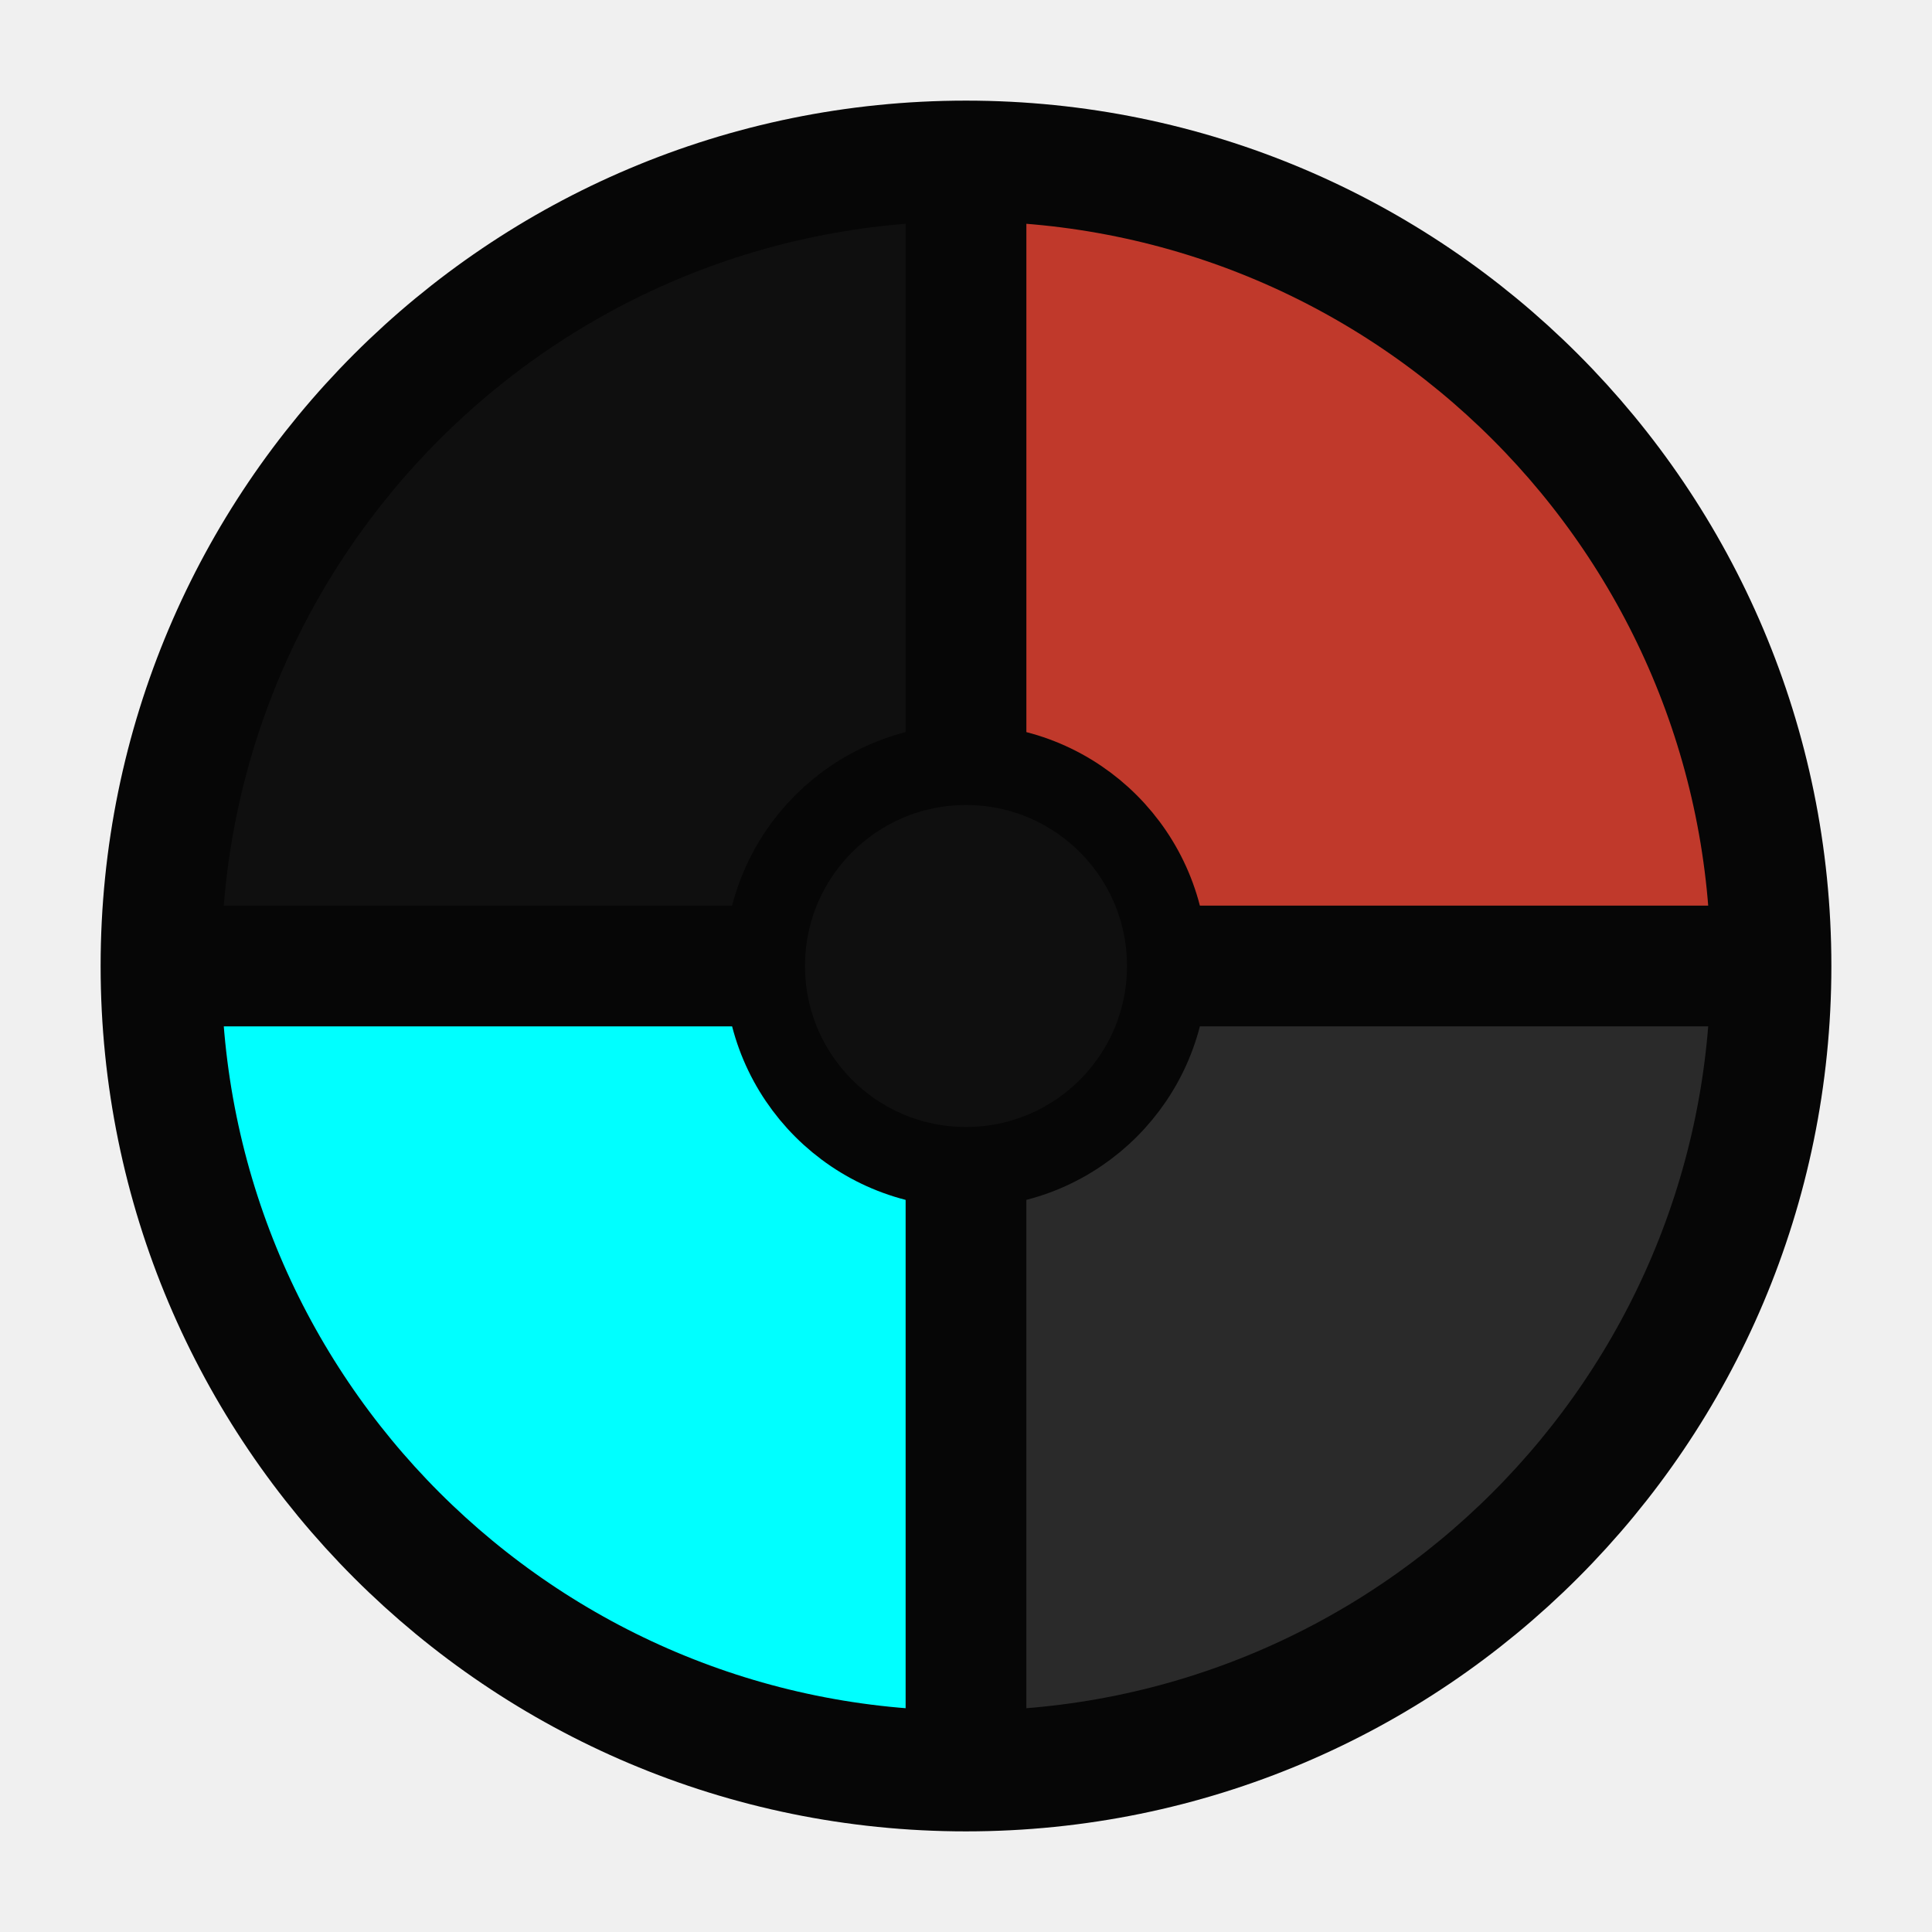
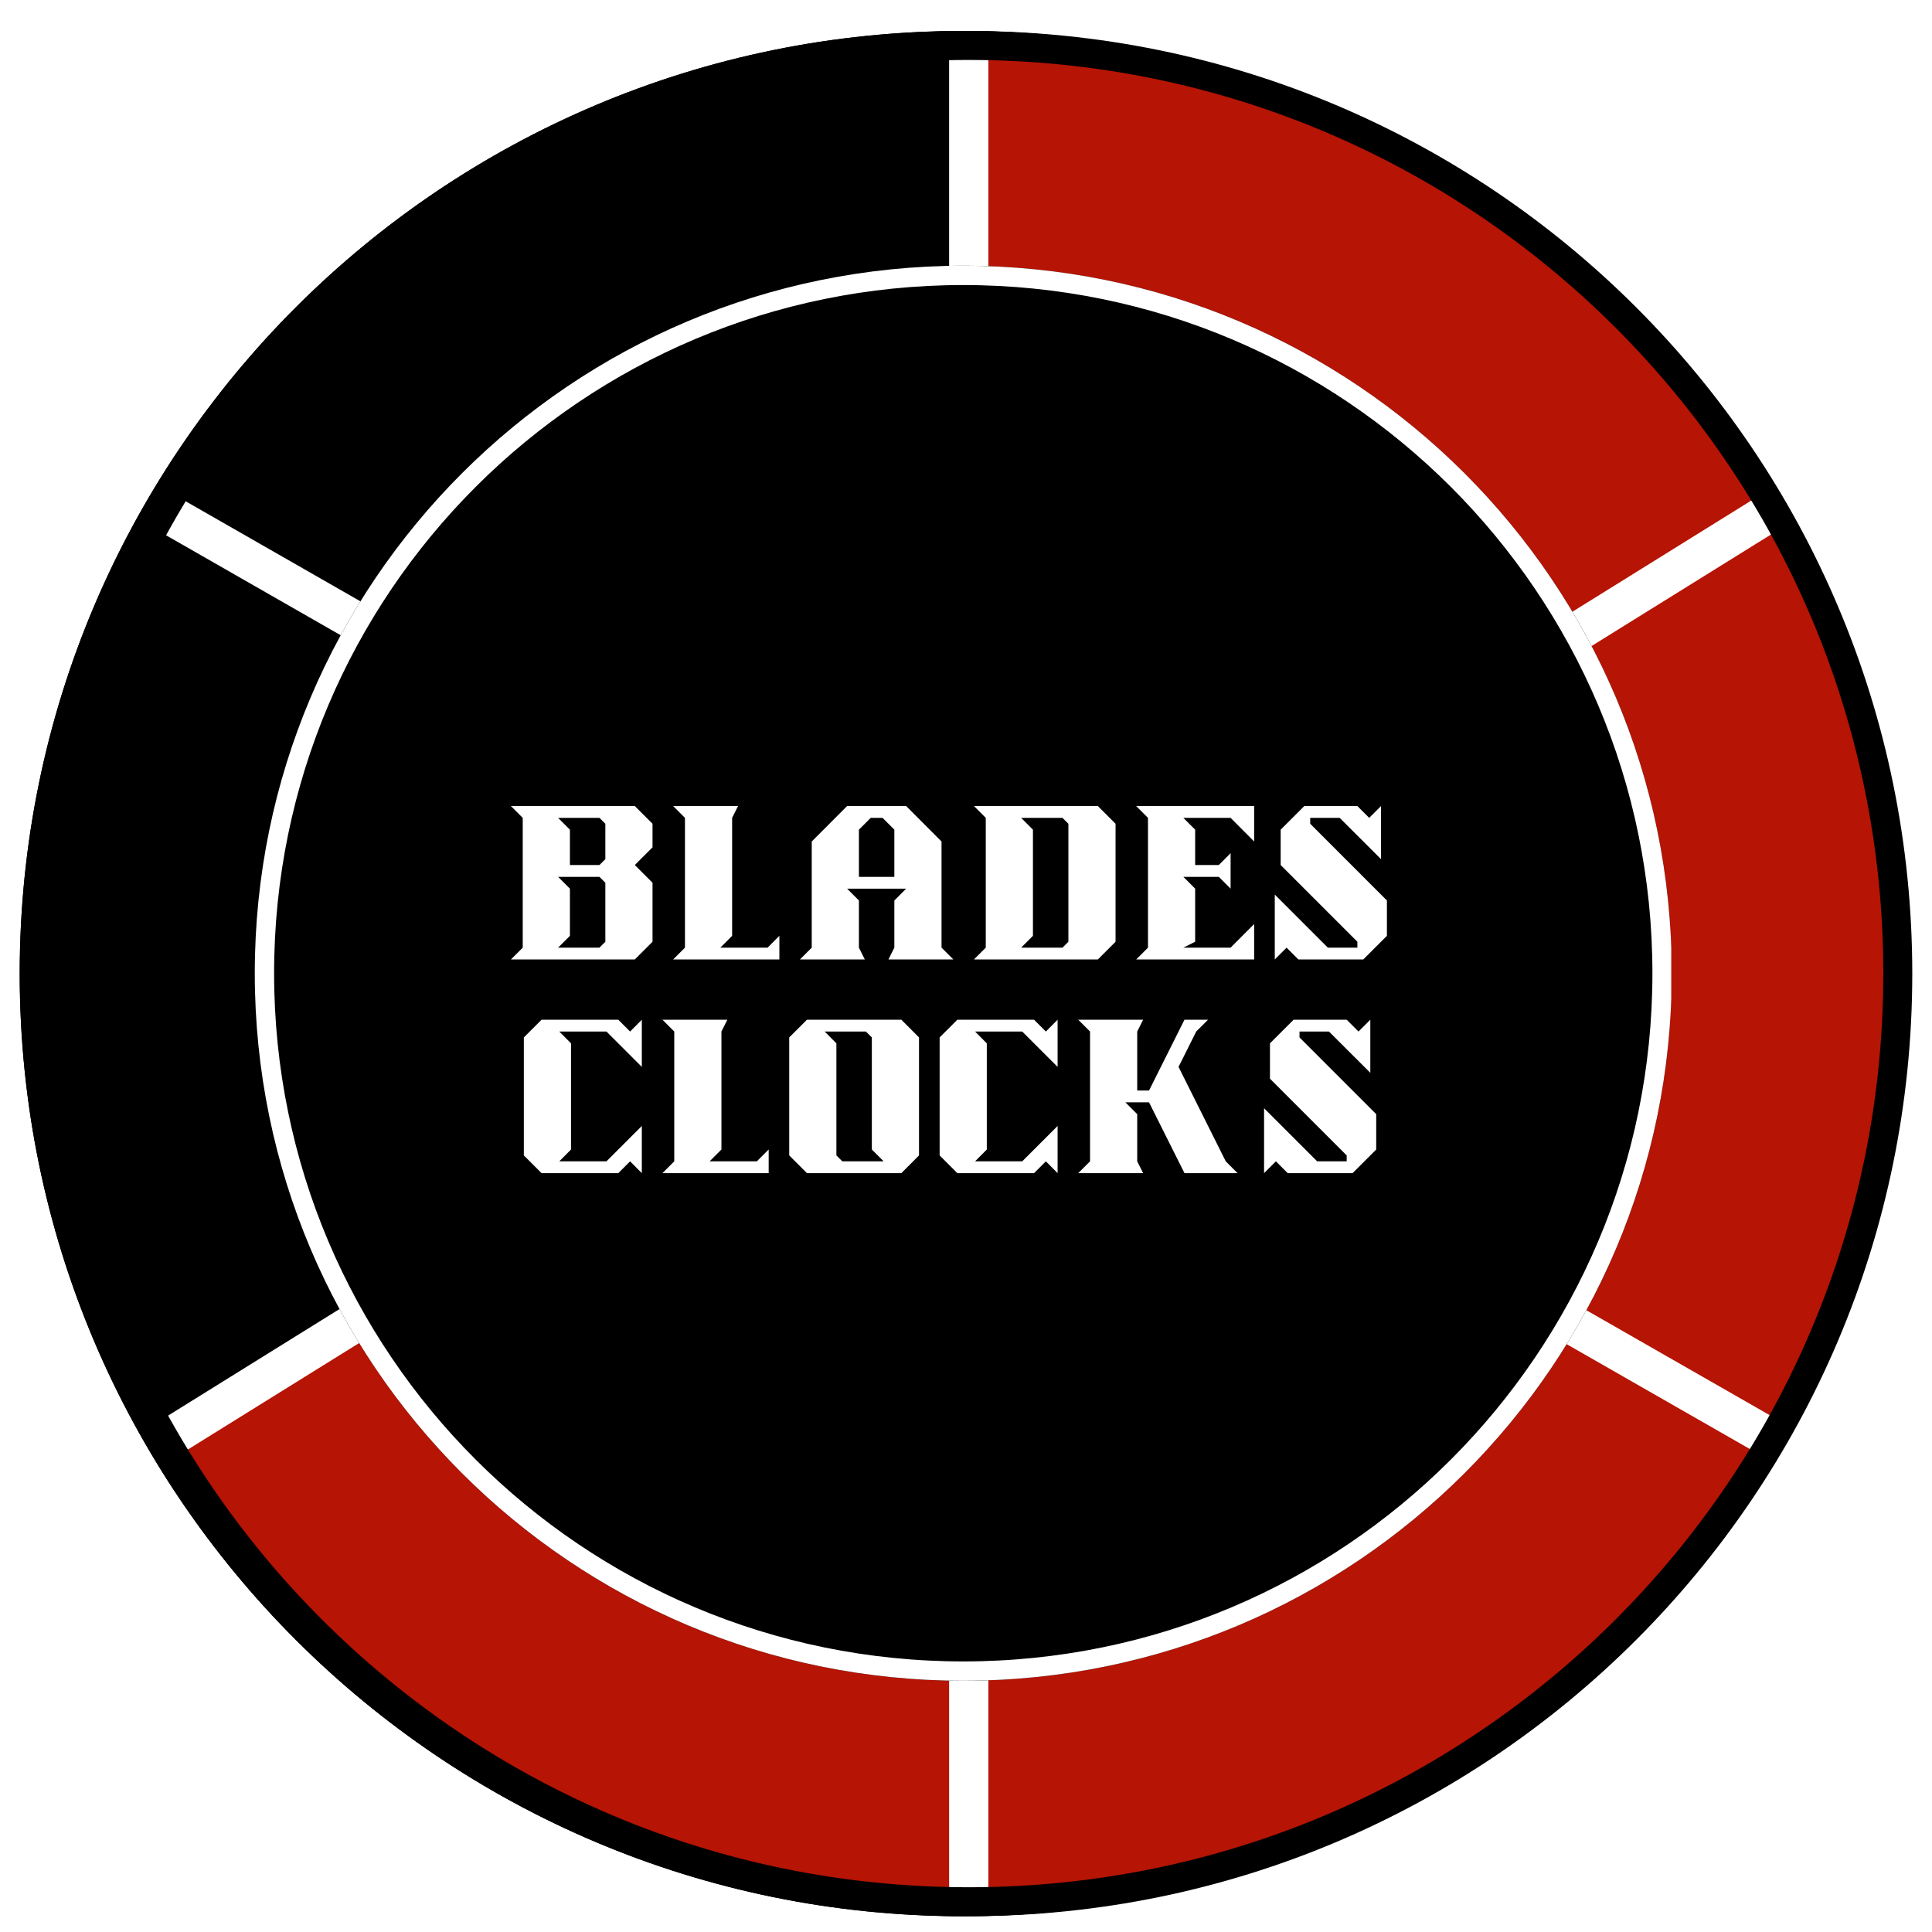
- <svg xmlns="http://www.w3.org/2000/svg" viewBox="0 0 24 24" width="24" height="24" version="1.1" id="svg5">
-   <defs id="defs5" />
-   <circle cx="12" cy="12" r="10" fill="#0f0f0f" id="circle1" />
-   <path d="M12,12 L12,2 A10,10 0 0,1 22,12 Z" fill="#c0392b" id="path1" />
-   <path d="M12,12 L22,12 A10,10 0 0,1 12,22 Z" fill="#c0392b" id="path2" style="fill:#2a2a2a;fill-opacity:1" />
-   <path d="M12,12 L12,22 A10,10 0 0,1 2,12 Z" fill="#2a2a2a" id="path3" style="fill:#00ffff" />
-   <path d="M12,12 L2,12 A10,10 0 0,1 12,2 Z" fill="#2a2a2a" id="path4" style="fill:#2a2a2a;fill-opacity:0" />
-   <circle cx="12" cy="12" r="10" fill="none" stroke="#060606" stroke-width="1.5" id="circle4" />
-   <line x1="12" y1="2" x2="12" y2="22" stroke="#060606" stroke-width="1.5" id="line4" />
-   <line x1="2" y1="12" x2="22" y2="12" stroke="#060606" stroke-width="1.5" id="line5" />
-   <circle cx="12" cy="12" r="2.5" fill="#0f0f0f" stroke="#060606" stroke-width="1" id="circle5" />
+ <svg xmlns="http://www.w3.org/2000/svg" width="2000" zoomAndPan="magnify" viewBox="0 0 1500 1500" height="2000" preserveAspectRatio="xMidYMid meet" version="1.0">
+   <defs>
+     <g />
+     <clipPath id="1726a9d942">
+       <path d="M 15.301 24.051 L 1481 24.051 L 1481 1487.762 L 15.301 1487.762 Z M 15.301 24.051 " clip-rule="nonzero" />
+     </clipPath>
+     <clipPath id="6fe2271469">
+       <path d="M 747.875 24.051 C 343.285 24.051 15.301 351.715 15.301 755.906 C 15.301 1160.102 343.285 1487.762 747.875 1487.762 C 1152.461 1487.762 1480.445 1160.102 1480.445 755.906 C 1480.445 351.715 1152.461 24.051 747.875 24.051 Z M 747.875 24.051 " clip-rule="nonzero" />
+     </clipPath>
+     <clipPath id="4c8bdb141e">
+       <path d="M 0.301 0.051 L 1465 0.051 L 1465 1463.762 L 0.301 1463.762 Z M 0.301 0.051 " clip-rule="nonzero" />
+     </clipPath>
+     <clipPath id="5c2183f27d">
+       <path d="M 732.875 0.051 C 328.285 0.051 0.301 327.715 0.301 731.906 C 0.301 1136.102 328.285 1463.762 732.875 1463.762 C 1137.461 1463.762 1465.445 1136.102 1465.445 731.906 C 1465.445 327.715 1137.461 0.051 732.875 0.051 Z M 732.875 0.051 " clip-rule="nonzero" />
+     </clipPath>
+     <clipPath id="7f5e29dbe2">
+       <rect x="0" width="1466" y="0" height="1464" />
+     </clipPath>
+     <clipPath id="ee04be2fd1">
+       <path d="M 15.301 24.051 L 1480.719 24.051 L 1480.719 1487.684 L 15.301 1487.684 Z M 15.301 24.051 " clip-rule="nonzero" />
+     </clipPath>
+     <clipPath id="e27767ce6d">
+       <path d="M 747.871 24.051 C 343.285 24.051 15.301 351.711 15.301 755.902 C 15.301 1160.094 343.285 1487.754 747.871 1487.754 C 1152.457 1487.754 1480.438 1160.094 1480.438 755.902 C 1480.438 351.711 1152.457 24.051 747.871 24.051 Z M 747.871 24.051 " clip-rule="nonzero" />
+     </clipPath>
+     <clipPath id="c81033d393">
+       <path d="M 757.824 32.559 L 1471.496 32.559 L 1471.496 756 L 757.824 756 Z M 757.824 32.559 " clip-rule="nonzero" />
+     </clipPath>
+     <clipPath id="6c285873f5">
+       <path d="M 757.824 32.559 C 945.777 32.559 1129.562 109.719 1262.469 244.426 C 1395.371 379.129 1471.496 565.41 1471.496 755.91 L 1107.406 755.91 C 1107.406 662.594 1070.117 571.352 1005.016 505.367 C 939.914 439.383 849.891 401.59 757.824 401.59 Z M 757.824 32.559 " clip-rule="nonzero" />
+     </clipPath>
+     <clipPath id="12761e355a">
+       <path d="M 0.824 0.559 L 714.496 0.559 L 714.496 723 L 0.824 723 Z M 0.824 0.559 " clip-rule="nonzero" />
+     </clipPath>
+     <clipPath id="9fedbcafff">
+       <path d="M 0.824 0.559 C 188.777 0.559 372.562 77.719 505.469 212.426 C 638.371 347.129 714.496 533.41 714.496 723.91 L 350.406 723.91 C 350.406 630.594 313.117 539.352 248.016 473.367 C 182.914 407.383 92.891 369.59 0.824 369.59 Z M 0.824 0.559 " clip-rule="nonzero" />
+     </clipPath>
+     <clipPath id="a86dd8486f">
+       <rect x="0" width="715" y="0" height="724" />
+     </clipPath>
+     <clipPath id="ce41a406a8">
+       <path d="M 747.867 746.312 L 1471.496 746.312 L 1471.496 1478.422 L 747.867 1478.422 Z M 747.867 746.312 " clip-rule="nonzero" />
+     </clipPath>
+     <clipPath id="8f5c5486ab">
+       <path d="M 1471.496 746.688 C 1471.496 939.398 1394.309 1127.832 1259.551 1264.102 C 1124.793 1400.367 938.441 1478.422 747.867 1478.422 L 747.867 1105.113 C 841.219 1105.113 932.496 1066.883 998.508 1000.133 C 1064.516 933.387 1102.324 841.082 1102.324 746.688 Z M 1471.496 746.688 " clip-rule="nonzero" />
+     </clipPath>
+     <clipPath id="46f35d658a">
+       <path d="M 0.867 0.641 L 724.496 0.641 L 724.496 732.422 L 0.867 732.422 Z M 0.867 0.641 " clip-rule="nonzero" />
+     </clipPath>
+     <clipPath id="977c204259">
+       <path d="M 724.496 0.688 C 724.496 193.398 647.309 381.832 512.551 518.102 C 377.793 654.367 191.441 732.422 0.867 732.422 L 0.867 359.113 C 94.219 359.113 185.496 320.883 251.508 254.133 C 317.516 187.387 355.324 95.082 355.324 0.688 Z M 724.496 0.688 " clip-rule="nonzero" />
+     </clipPath>
+     <clipPath id="317975f719">
+       <rect x="0" width="725" y="0" height="733" />
+     </clipPath>
+     <clipPath id="68c2e27f1d">
+       <path d="M 904 838 L 1383 838 L 1383 1131 L 904 1131 Z M 904 838 " clip-rule="nonzero" />
+     </clipPath>
+     <clipPath id="437dcd256b">
+       <path d="M 1382.621 1103.676 L 1367.484 1130.117 L 904.793 865.246 L 919.926 838.805 Z M 1382.621 1103.676 " clip-rule="nonzero" />
+     </clipPath>
+     <clipPath id="441a6a2768">
+       <path d="M 0.559 0.801 L 478.641 0.801 L 478.641 292.16 L 0.559 292.16 Z M 0.559 0.801 " clip-rule="nonzero" />
+     </clipPath>
+     <clipPath id="c122ff2bc5">
+       <path d="M 478.621 265.676 L 463.484 292.117 L 0.793 27.246 L 15.926 0.805 Z M 478.621 265.676 " clip-rule="nonzero" />
+     </clipPath>
+     <clipPath id="3534cbb9ee">
+       <rect x="0" width="479" y="0" height="293" />
+     </clipPath>
+     <clipPath id="407b926b6b">
+       <path d="M 736.891 32.555 L 767.359 32.555 L 767.359 565.699 L 736.891 565.699 Z M 736.891 32.555 " clip-rule="nonzero" />
+     </clipPath>
+     <clipPath id="b602cf6dd6">
+       <path d="M 0.891 0.555 L 31.359 0.555 L 31.359 533.699 L 0.891 533.699 Z M 0.891 0.555 " clip-rule="nonzero" />
+     </clipPath>
+     <clipPath id="bf525a305a">
+       <rect x="0" width="32" y="0" height="534" />
+     </clipPath>
+     <clipPath id="9b5996cf93">
+       <path d="M 131 931 L 1131 931 L 1131 1473 L 131 1473 Z M 131 931 " clip-rule="nonzero" />
+     </clipPath>
+     <clipPath id="e49fe62309">
+       <path d="M 503.285 1743.633 L 131.062 1123.074 L 758.891 746.492 L 1131.113 1367.047 Z M 503.285 1743.633 " clip-rule="nonzero" />
+     </clipPath>
+     <clipPath id="6e5b23d77c">
+       <path d="M 1130.789 1367.238 C 965.531 1466.367 764.23 1497.102 578.055 1451.633 C 391.879 1406.164 229.09 1286.504 131.062 1123.074 L 451.195 931.051 C 499.211 1011.105 578.953 1069.719 670.148 1091.992 C 761.34 1114.262 859.945 1099.211 940.895 1050.652 Z M 1130.789 1367.238 " clip-rule="nonzero" />
+     </clipPath>
+     <clipPath id="953351b4ba">
+       <path d="M 0.039 0 L 999.879 0 L 999.879 542 L 0.039 542 Z M 0.039 0 " clip-rule="nonzero" />
+     </clipPath>
+     <clipPath id="f6ec2008fe">
+       <path d="M 372.285 812.633 L 0.062 192.074 L 627.891 -184.508 L 1000.113 436.047 Z M 372.285 812.633 " clip-rule="nonzero" />
+     </clipPath>
+     <clipPath id="72e768acf2">
+       <path d="M 999.789 436.238 C 834.531 535.367 633.23 566.102 447.055 520.633 C 260.879 475.164 98.09 355.504 0.062 192.074 L 320.195 0.051 C 368.211 80.105 447.953 138.719 539.148 160.992 C 630.34 183.262 728.945 168.211 809.895 119.652 Z M 999.789 436.238 " clip-rule="nonzero" />
+     </clipPath>
+     <clipPath id="939e941270">
+       <rect x="0" width="1000" y="0" height="542" />
+     </clipPath>
+     <clipPath id="ba6393d438">
+       <path d="M 736.891 945.277 L 767.359 945.277 L 767.359 1478.422 L 736.891 1478.422 Z M 736.891 945.277 " clip-rule="nonzero" />
+     </clipPath>
+     <clipPath id="d910a94fb4">
+       <path d="M 0.891 0.277 L 31.359 0.277 L 31.359 533.422 L 0.891 533.422 Z M 0.891 0.277 " clip-rule="nonzero" />
+     </clipPath>
+     <clipPath id="14c5302a2e">
+       <rect x="0" width="32" y="0" height="534" />
+     </clipPath>
+     <clipPath id="e03ddf67e8">
+       <path d="M 119 824 L 589 824 L 589 1132 L 119 1132 Z M 119 824 " clip-rule="nonzero" />
+     </clipPath>
+     <clipPath id="30d856d102">
+       <path d="M 572.328 824.438 L 588.41 850.312 L 135.609 1131.762 L 119.527 1105.887 Z M 572.328 824.438 " clip-rule="nonzero" />
+     </clipPath>
+     <clipPath id="507624d8a0">
+       <path d="M 0.52 0.398 L 469.48 0.398 L 469.48 307.84 L 0.52 307.84 Z M 0.52 0.398 " clip-rule="nonzero" />
+     </clipPath>
+     <clipPath id="3adbceef8d">
+       <path d="M 453.328 0.438 L 469.41 26.312 L 16.609 307.762 L 0.527 281.887 Z M 453.328 0.438 " clip-rule="nonzero" />
+     </clipPath>
+     <clipPath id="a436c91e36">
+       <rect x="0" width="470" y="0" height="308" />
+     </clipPath>
+     <clipPath id="7adefac2e3">
+       <path d="M 914 383 L 1384 383 L 1384 692 L 914 692 Z M 914 383 " clip-rule="nonzero" />
+     </clipPath>
+     <clipPath id="9442254964">
+       <path d="M 1367.516 383.762 L 1383.598 409.641 L 930.797 691.09 L 914.715 665.215 Z M 1367.516 383.762 " clip-rule="nonzero" />
+     </clipPath>
+     <clipPath id="8b7ddf276f">
+       <path d="M 0.641 0.762 L 469.602 0.762 L 469.602 308.199 L 0.641 308.199 Z M 0.641 0.762 " clip-rule="nonzero" />
+     </clipPath>
+     <clipPath id="223ba1572a">
+       <path d="M 453.516 0.762 L 469.598 26.641 L 16.797 308.09 L 0.715 282.215 Z M 453.516 0.762 " clip-rule="nonzero" />
+     </clipPath>
+     <clipPath id="0d6e0d4a98">
+       <rect x="0" width="470" y="0" height="309" />
+     </clipPath>
+     <clipPath id="2325ec64df">
+       <path d="M 119 383 L 598 383 L 598 676 L 119 676 Z M 119 383 " clip-rule="nonzero" />
+     </clipPath>
+     <clipPath id="0447a8151e">
+       <path d="M 597.355 648.633 L 582.219 675.074 L 119.523 410.203 L 134.66 383.762 Z M 597.355 648.633 " clip-rule="nonzero" />
+     </clipPath>
+     <clipPath id="b4783fd8e8">
+       <path d="M 0.52 0.762 L 478.359 0.762 L 478.359 292.121 L 0.52 292.121 Z M 0.52 0.762 " clip-rule="nonzero" />
+     </clipPath>
+     <clipPath id="663565a313">
+       <path d="M 478.355 265.633 L 463.219 292.074 L 0.523 27.203 L 15.66 0.762 Z M 478.355 265.633 " clip-rule="nonzero" />
+     </clipPath>
+     <clipPath id="f2f4901607">
+       <rect x="0" width="479" y="0" height="293" />
+     </clipPath>
+     <clipPath id="d0c4794d9c">
+       <path d="M 197.812 206.312 L 1298 206.312 L 1298 1304.934 L 197.812 1304.934 Z M 197.812 206.312 " clip-rule="nonzero" />
+     </clipPath>
+     <clipPath id="3e11cc2e72">
+       <path d="M 747.875 206.312 C 444.082 206.312 197.812 452.246 197.812 755.621 C 197.812 1058.996 444.082 1304.934 747.875 1304.934 C 1051.664 1304.934 1297.938 1058.996 1297.938 755.621 C 1297.938 452.246 1051.664 206.312 747.875 206.312 Z M 747.875 206.312 " clip-rule="nonzero" />
+     </clipPath>
+     <clipPath id="5e383790cc">
+       <path d="M 0.812 0.312 L 1100 0.312 L 1100 1098.934 L 0.812 1098.934 Z M 0.812 0.312 " clip-rule="nonzero" />
+     </clipPath>
+     <clipPath id="6a417b7516">
+       <path d="M 550.875 0.312 C 247.082 0.312 0.812 246.246 0.812 549.621 C 0.812 852.996 247.082 1098.934 550.875 1098.934 C 854.664 1098.934 1100.938 852.996 1100.938 549.621 C 1100.938 246.246 854.664 0.312 550.875 0.312 Z M 550.875 0.312 " clip-rule="nonzero" />
+     </clipPath>
+     <clipPath id="17f7cf0f62">
+       <rect x="0" width="1101" y="0" height="1099" />
+     </clipPath>
+     <clipPath id="0a3c7af21d">
+       <path d="M 197.812 206.312 L 1297.543 206.312 L 1297.543 1305 L 197.812 1305 Z M 197.812 206.312 " clip-rule="nonzero" />
+     </clipPath>
+     <clipPath id="0d16442eb4">
+       <path d="M 747.871 206.312 C 444.082 206.312 197.812 452.246 197.812 755.621 C 197.812 1058.992 444.082 1304.926 747.871 1304.926 C 1051.66 1304.926 1297.934 1058.992 1297.934 755.621 C 1297.934 452.246 1051.66 206.312 747.871 206.312 Z M 747.871 206.312 " clip-rule="nonzero" />
+     </clipPath>
+     <clipPath id="cade7120eb">
+       <path d="M 19.555 24.051 L 1484.969 24.051 L 1484.969 1487.684 L 19.555 1487.684 Z M 19.555 24.051 " clip-rule="nonzero" />
+     </clipPath>
+     <clipPath id="704a4a2fe5">
+       <path d="M 752.121 24.051 C 347.535 24.051 19.555 351.711 19.555 755.902 C 19.555 1160.094 347.535 1487.754 752.121 1487.754 C 1156.707 1487.754 1484.688 1160.094 1484.688 755.902 C 1484.688 351.711 1156.707 24.051 752.121 24.051 Z M 752.121 24.051 " clip-rule="nonzero" />
+     </clipPath>
+     <clipPath id="3bc229dabb">
+       <rect x="0" width="1500" y="0" height="1500" />
+     </clipPath>
+   </defs>
+   <rect x="-150" width="1800" fill="#ffffff" y="-150" height="1800" fill-opacity="1" />
+   <rect x="-150" width="1800" fill="#ffffff" y="-150" height="1800" fill-opacity="1" />
+   <g transform="matrix(1, 0, 0, 1, 0, 0.000000000000112861)">
+     <g clip-path="url(#3bc229dabb)">
+       <g clip-path="url(#1726a9d942)">
+         <g clip-path="url(#6fe2271469)">
+           <g transform="matrix(1, 0, 0, 1, 15, 24)">
+             <g clip-path="url(#7f5e29dbe2)">
+               <g clip-path="url(#4c8bdb141e)">
+                 <g clip-path="url(#5c2183f27d)">
+                   <path fill="#000000" d="M 0.301 0.051 L 1464.012 0.051 L 1464.012 1463.762 L 0.301 1463.762 Z M 0.301 0.051 " fill-opacity="1" fill-rule="nonzero" />
+                 </g>
+               </g>
+             </g>
+           </g>
+         </g>
+       </g>
+       <g clip-path="url(#ee04be2fd1)">
+         <g clip-path="url(#e27767ce6d)">
+           <path stroke-linecap="butt" transform="matrix(0.891915, 0, 0, 0.891915, 15.30134, 24.05145)" fill="none" stroke-linejoin="miter" d="M 821.345 -0.001 C 367.73 -0.001 -0.001 367.366 -0.001 820.539 C -0.001 1273.712 367.73 1641.079 821.345 1641.079 C 1274.96 1641.079 1642.686 1273.712 1642.686 820.539 C 1642.686 367.366 1274.96 -0.001 821.345 -0.001 Z M 821.345 -0.001 " stroke="#000000" stroke-width="16.818" stroke-opacity="1" stroke-miterlimit="4" />
+         </g>
+       </g>
+       <g clip-path="url(#c81033d393)">
+         <g clip-path="url(#6c285873f5)">
+           <g transform="matrix(1, 0, 0, 1, 757, 32)">
+             <g clip-path="url(#a86dd8486f)">
+               <g clip-path="url(#12761e355a)">
+                 <g clip-path="url(#9fedbcafff)">
+                   <path fill="#b61404" d="M 714.496 0.559 L 714.496 722.594 L 0.824 722.594 L 0.824 0.559 Z M 714.496 0.559 " fill-opacity="1" fill-rule="nonzero" />
+                 </g>
+               </g>
+             </g>
+           </g>
+         </g>
+       </g>
+       <g clip-path="url(#ce41a406a8)">
+         <g clip-path="url(#8f5c5486ab)">
+           <g transform="matrix(1, 0, 0, 1, 747, 746)">
+             <g clip-path="url(#317975f719)">
+               <g clip-path="url(#46f35d658a)">
+                 <g clip-path="url(#977c204259)">
+                   <path fill="#b61404" d="M 724.496 732.422 L 0.867 732.422 L 0.867 0.312 L 724.496 0.312 Z M 724.496 732.422 " fill-opacity="1" fill-rule="nonzero" />
+                 </g>
+               </g>
+             </g>
+           </g>
+         </g>
+       </g>
+       <g clip-path="url(#68c2e27f1d)">
+         <g clip-path="url(#437dcd256b)">
+           <g transform="matrix(1, 0, 0, 1, 904, 838)">
+             <g clip-path="url(#3534cbb9ee)">
+               <g clip-path="url(#441a6a2768)">
+                 <g clip-path="url(#c122ff2bc5)">
+                   <path fill="#ffffff" d="M 478.621 265.676 L 463.484 292.117 L 0.766 27.23 L 15.902 0.789 Z M 478.621 265.676 " fill-opacity="1" fill-rule="nonzero" />
+                 </g>
+               </g>
+             </g>
+           </g>
+         </g>
+       </g>
+       <g clip-path="url(#407b926b6b)">
+         <g transform="matrix(1, 0, 0, 1, 736, 32)">
+           <g clip-path="url(#bf525a305a)">
+             <g clip-path="url(#b602cf6dd6)">
+               <path fill="#ffffff" d="M 0.891 0.555 L 31.359 0.555 L 31.359 533.727 L 0.891 533.727 Z M 0.891 0.555 " fill-opacity="1" fill-rule="nonzero" />
+             </g>
+           </g>
+         </g>
+       </g>
+       <g clip-path="url(#9b5996cf93)">
+         <g clip-path="url(#e49fe62309)">
+           <g clip-path="url(#6e5b23d77c)">
+             <g transform="matrix(1, 0, 0, 1, 131, 931)">
+               <g clip-path="url(#939e941270)">
+                 <g clip-path="url(#953351b4ba)">
+                   <g clip-path="url(#f6ec2008fe)">
+                     <g clip-path="url(#72e768acf2)">
+                       <path fill="#b61404" d="M 372.285 812.633 L 0.062 192.074 L 627.891 -184.508 L 1000.113 436.047 Z M 372.285 812.633 " fill-opacity="1" fill-rule="nonzero" />
+                     </g>
+                   </g>
+                 </g>
+               </g>
+             </g>
+           </g>
+         </g>
+       </g>
+       <g clip-path="url(#ba6393d438)">
+         <g transform="matrix(1, 0, 0, 1, 736, 945)">
+           <g clip-path="url(#14c5302a2e)">
+             <g clip-path="url(#d910a94fb4)">
+               <path fill="#ffffff" d="M 0.891 0.277 L 31.359 0.277 L 31.359 533.449 L 0.891 533.449 Z M 0.891 0.277 " fill-opacity="1" fill-rule="nonzero" />
+             </g>
+           </g>
+         </g>
+       </g>
+       <g clip-path="url(#e03ddf67e8)">
+         <g clip-path="url(#30d856d102)">
+           <g transform="matrix(1, 0, 0, 1, 119, 824)">
+             <g clip-path="url(#a436c91e36)">
+               <g clip-path="url(#507624d8a0)">
+                 <g clip-path="url(#3adbceef8d)">
+                   <path fill="#ffffff" d="M 453.328 0.438 L 469.41 26.312 L 16.586 307.777 L 0.504 281.902 Z M 453.328 0.438 " fill-opacity="1" fill-rule="nonzero" />
+                 </g>
+               </g>
+             </g>
+           </g>
+         </g>
+       </g>
+       <g clip-path="url(#7adefac2e3)">
+         <g clip-path="url(#9442254964)">
+           <g transform="matrix(1, 0, 0, 1, 914, 383)">
+             <g clip-path="url(#0d6e0d4a98)">
+               <g clip-path="url(#8b7ddf276f)">
+                 <g clip-path="url(#223ba1572a)">
+                   <path fill="#ffffff" d="M 453.516 0.762 L 469.598 26.641 L 16.773 308.102 L 0.691 282.227 Z M 453.516 0.762 " fill-opacity="1" fill-rule="nonzero" />
+                 </g>
+               </g>
+             </g>
+           </g>
+         </g>
+       </g>
+       <g clip-path="url(#2325ec64df)">
+         <g clip-path="url(#0447a8151e)">
+           <g transform="matrix(1, 0, 0, 1, 119, 383)">
+             <g clip-path="url(#f2f4901607)">
+               <g clip-path="url(#b4783fd8e8)">
+                 <g clip-path="url(#663565a313)">
+                   <path fill="#ffffff" d="M 478.355 265.633 L 463.219 292.074 L 0.5 27.191 L 15.637 0.75 Z M 478.355 265.633 " fill-opacity="1" fill-rule="nonzero" />
+                 </g>
+               </g>
+             </g>
+           </g>
+         </g>
+       </g>
+       <g clip-path="url(#d0c4794d9c)">
+         <g clip-path="url(#3e11cc2e72)">
+           <g transform="matrix(1, 0, 0, 1, 197, 206)">
+             <g clip-path="url(#17f7cf0f62)">
+               <g clip-path="url(#5e383790cc)">
+                 <g clip-path="url(#6a417b7516)">
+                   <path fill="#000000" d="M 0.812 0.312 L 1099.434 0.312 L 1099.434 1098.934 L 0.812 1098.934 Z M 0.812 0.312 " fill-opacity="1" fill-rule="nonzero" />
+                 </g>
+               </g>
+             </g>
+           </g>
+         </g>
+       </g>
+       <g clip-path="url(#0a3c7af21d)">
+         <g clip-path="url(#0d16442eb4)">
+           <path stroke-linecap="butt" transform="matrix(0.891915, 0, 0, 0.891915, 197.8108, 206.3112)" fill="none" stroke-linejoin="miter" d="M 616.718 0.001 C 276.115 0.001 0.002 275.738 0.002 615.877 C 0.002 956.012 276.115 1231.748 616.718 1231.748 C 957.322 1231.748 1233.439 956.012 1233.439 615.877 C 1233.439 275.738 957.322 0.001 616.718 0.001 Z M 616.718 0.001 " stroke="#ffffff" stroke-width="33.635" stroke-opacity="1" stroke-miterlimit="4" />
+         </g>
+       </g>
+       <g fill="#ffffff" fill-opacity="1">
+         <g transform="translate(396.6792, 744.9241)">
+           <g>
+             <path d="M 68.719 -9.172 L 36.625 -9.172 L 45.797 -18.344 L 45.797 -54.969 L 36.625 -64.141 L 68.719 -64.141 L 73.312 -59.547 L 73.312 -13.75 Z M 68.719 -73.312 L 45.797 -73.312 L 45.797 -100.766 L 36.625 -109.938 L 68.719 -109.938 L 73.312 -105.359 L 73.312 -77.891 Z M 0 0 L 96.188 0 L 109.938 -13.75 L 109.938 -59.547 L 96.188 -73.312 L 109.938 -87.062 L 109.938 -105.359 L 96.188 -119.109 L 0 -119.109 L 9.172 -109.938 L 9.172 -9.172 Z M 0 0 " />
+           </g>
+         </g>
+       </g>
+       <g fill="#ffffff" fill-opacity="1">
+         <g transform="translate(522.6257, 744.9241)">
+           <g>
+             <path d="M 0 0 L 82.484 0 L 82.484 -18.344 L 73.312 -9.172 L 36.625 -9.172 L 45.797 -18.344 L 45.797 -109.938 L 50.391 -119.109 L 0 -119.109 L 9.172 -109.938 L 9.172 -9.172 Z M 0 0 " />
+           </g>
+         </g>
+       </g>
+       <g fill="#ffffff" fill-opacity="1">
+         <g transform="translate(621.0605, 744.9241)">
+           <g>
+             <path d="M 73.312 -64.141 L 45.797 -64.141 L 45.797 -100.766 L 54.969 -109.938 L 64.141 -109.938 L 73.312 -100.766 Z M 0 0 L 50.391 0 L 45.797 -9.172 L 45.797 -45.797 L 36.625 -54.969 L 82.484 -54.969 L 73.312 -45.797 L 73.312 -9.172 L 68.719 0 L 119.109 0 L 109.938 -9.172 L 109.938 -91.594 L 82.484 -119.109 L 36.625 -119.109 L 9.172 -91.594 L 9.172 -9.172 Z M 0 0 " />
+           </g>
+         </g>
+       </g>
+       <g fill="#ffffff" fill-opacity="1">
+         <g transform="translate(756.1775, 744.9241)">
+           <g>
+             <path d="M 68.719 -9.172 L 36.625 -9.172 L 45.797 -18.344 L 45.797 -100.766 L 36.625 -109.938 L 68.719 -109.938 L 73.312 -105.359 L 73.312 -13.75 Z M 0 0 L 96.188 0 L 109.938 -13.75 L 109.938 -105.359 L 96.188 -119.109 L 0 -119.109 L 9.172 -109.938 L 9.172 -9.172 Z M 0 0 " />
+           </g>
+         </g>
+       </g>
+       <g fill="#ffffff" fill-opacity="1">
+         <g transform="translate(882.1241, 744.9241)">
+           <g>
+             <path d="M 0 0 L 91.594 0 L 91.594 -27.516 L 73.312 -9.172 L 36.625 -9.172 L 45.797 -13.75 L 45.797 -54.969 L 36.625 -64.141 L 64.141 -64.141 L 73.312 -54.969 L 73.312 -82.484 L 64.141 -73.312 L 45.797 -73.312 L 45.797 -100.766 L 36.625 -109.938 L 73.312 -109.938 L 91.594 -91.594 L 91.594 -119.109 L 0 -119.109 L 9.172 -109.938 L 9.172 -9.172 Z M 0 0 " />
+           </g>
+         </g>
+       </g>
+       <g fill="#ffffff" fill-opacity="1">
+         <g transform="translate(989.7294, 744.9241)">
+           <g>
+             <path d="M 0 0 L 9.172 -9.172 L 18.344 0 L 68.719 0 L 87.062 -18.344 L 87.062 -45.797 L 27.516 -105.359 L 27.516 -109.938 L 50.391 -109.938 L 82.484 -77.891 L 82.484 -119.109 L 73.312 -109.938 L 64.141 -119.109 L 22.922 -119.109 L 4.578 -100.766 L 4.578 -73.312 L 64.141 -13.75 L 64.141 -9.172 L 41.219 -9.172 L 0 -50.391 Z M 0 0 " />
+           </g>
+         </g>
+       </g>
+       <g fill="#ffffff" fill-opacity="1">
+         <g transform="translate(1097.348, 744.9241)">
+           <g />
+         </g>
+       </g>
+       <g fill="#ffffff" fill-opacity="1">
+         <g transform="translate(406.7132, 910.8202)">
+           <g>
+             <path d="M 13.75 0 L 73.312 0 L 82.484 -9.172 L 91.594 0 L 91.594 -36.625 L 64.141 -9.172 L 27.516 -9.172 L 36.625 -18.344 L 36.625 -100.766 L 27.516 -109.938 L 64.141 -109.938 L 91.594 -82.484 L 91.594 -119.109 L 82.484 -109.938 L 73.312 -119.109 L 13.75 -119.109 L 0 -105.359 L 0 -13.75 Z M 13.75 0 " />
+           </g>
+         </g>
+       </g>
+       <g fill="#ffffff" fill-opacity="1">
+         <g transform="translate(514.3186, 910.8202)">
+           <g>
+             <path d="M 0 0 L 82.484 0 L 82.484 -18.344 L 73.312 -9.172 L 36.625 -9.172 L 45.797 -18.344 L 45.797 -109.938 L 50.391 -119.109 L 0 -119.109 L 9.172 -109.938 L 9.172 -9.172 Z M 0 0 " />
+           </g>
+         </g>
+       </g>
+       <g fill="#ffffff" fill-opacity="1">
+         <g transform="translate(612.7533, 910.8202)">
+           <g>
+             <path d="M 73.312 -9.172 L 41.219 -9.172 L 36.625 -13.75 L 36.625 -100.766 L 27.516 -109.938 L 59.547 -109.938 L 64.141 -105.359 L 64.141 -18.344 Z M 13.75 0 L 87.062 0 L 100.766 -13.75 L 100.766 -105.359 L 87.062 -119.109 L 13.75 -119.109 L 0 -105.359 L 0 -13.75 Z M 13.75 0 " />
+           </g>
+         </g>
+       </g>
+       <g fill="#ffffff" fill-opacity="1">
+         <g transform="translate(729.5293, 910.8202)">
+           <g>
+             <path d="M 13.75 0 L 73.312 0 L 82.484 -9.172 L 91.594 0 L 91.594 -36.625 L 64.141 -9.172 L 27.516 -9.172 L 36.625 -18.344 L 36.625 -100.766 L 27.516 -109.938 L 64.141 -109.938 L 91.594 -82.484 L 91.594 -119.109 L 82.484 -109.938 L 73.312 -119.109 L 13.75 -119.109 L 0 -105.359 L 0 -13.75 Z M 13.75 0 " />
+           </g>
+         </g>
+       </g>
+       <g fill="#ffffff" fill-opacity="1">
+         <g transform="translate(837.1346, 910.8202)">
+           <g>
+             <path d="M 0 0 L 50.391 0 L 45.797 -9.172 L 45.797 -45.797 L 36.625 -54.969 L 54.969 -54.969 L 82.484 0 L 123.688 0 L 114.531 -9.172 L 77.891 -82.484 L 91.594 -109.938 L 100.766 -119.109 L 82.484 -119.109 L 54.969 -64.141 L 45.797 -64.141 L 45.797 -109.938 L 50.391 -119.109 L 0 -119.109 L 9.172 -109.938 L 9.172 -9.172 Z M 0 0 " />
+           </g>
+         </g>
+       </g>
+       <g fill="#ffffff" fill-opacity="1">
+         <g transform="translate(981.4222, 910.8202)">
+           <g>
+             <path d="M 0 0 L 9.172 -9.172 L 18.344 0 L 68.719 0 L 87.062 -18.344 L 87.062 -45.797 L 27.516 -105.359 L 27.516 -109.938 L 50.391 -109.938 L 82.484 -77.891 L 82.484 -119.109 L 73.312 -109.938 L 64.141 -119.109 L 22.922 -119.109 L 4.578 -100.766 L 4.578 -73.312 L 64.141 -13.75 L 64.141 -9.172 L 41.219 -9.172 L 0 -50.391 Z M 0 0 " />
+           </g>
+         </g>
+       </g>
+       <g clip-path="url(#cade7120eb)">
+         <g clip-path="url(#704a4a2fe5)">
+           <path stroke-linecap="butt" transform="matrix(0.891915, 0, 0, 0.891915, 19.55315, 24.05145)" fill="none" stroke-linejoin="miter" d="M 821.343 -0.001 C 367.728 -0.001 0.002 367.366 0.002 820.539 C 0.002 1273.712 367.728 1641.079 821.343 1641.079 C 1274.958 1641.079 1642.684 1273.712 1642.684 820.539 C 1642.684 367.366 1274.958 -0.001 821.343 -0.001 Z M 821.343 -0.001 " stroke="#000000" stroke-width="50.453" stroke-opacity="1" stroke-miterlimit="4" />
+         </g>
+       </g>
+     </g>
+   </g>
</svg>
